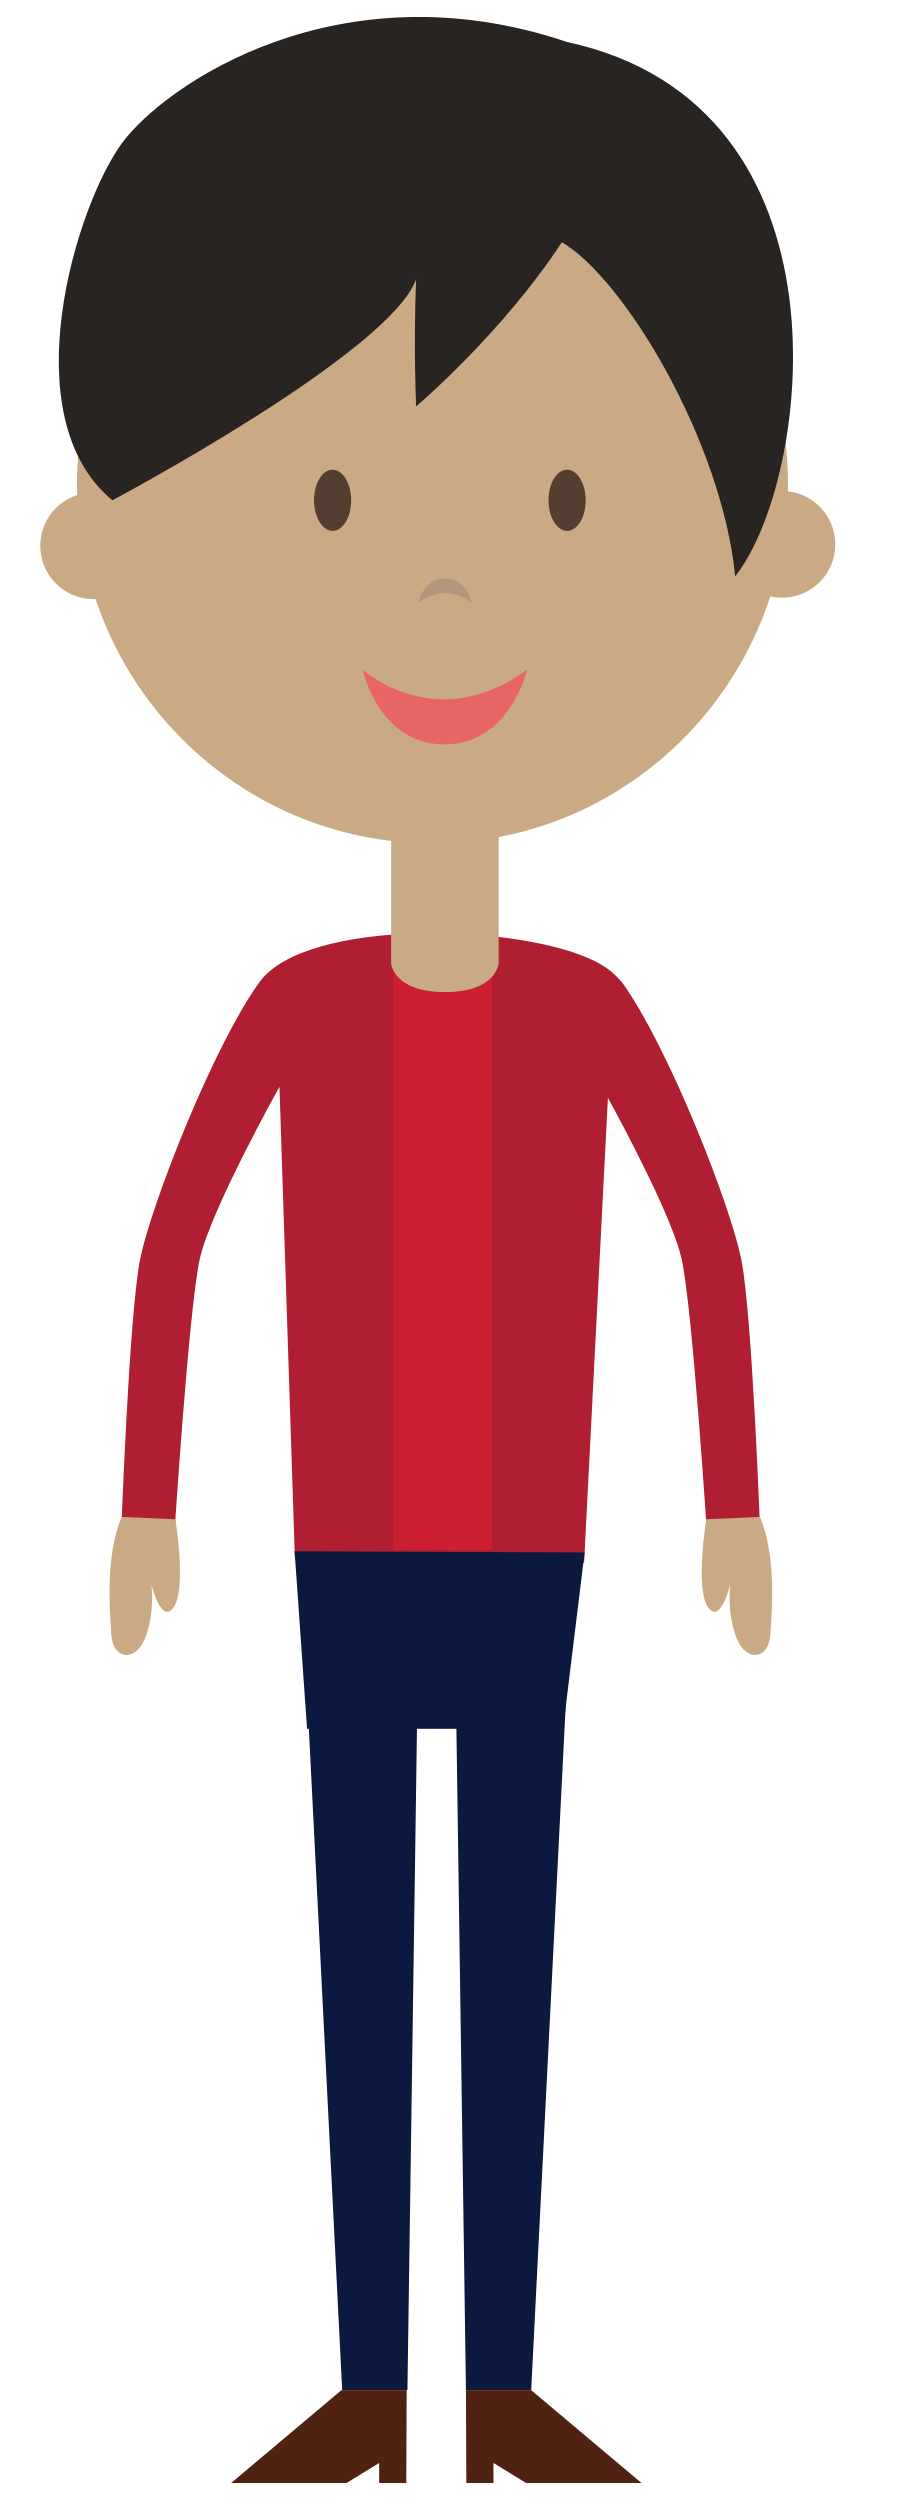
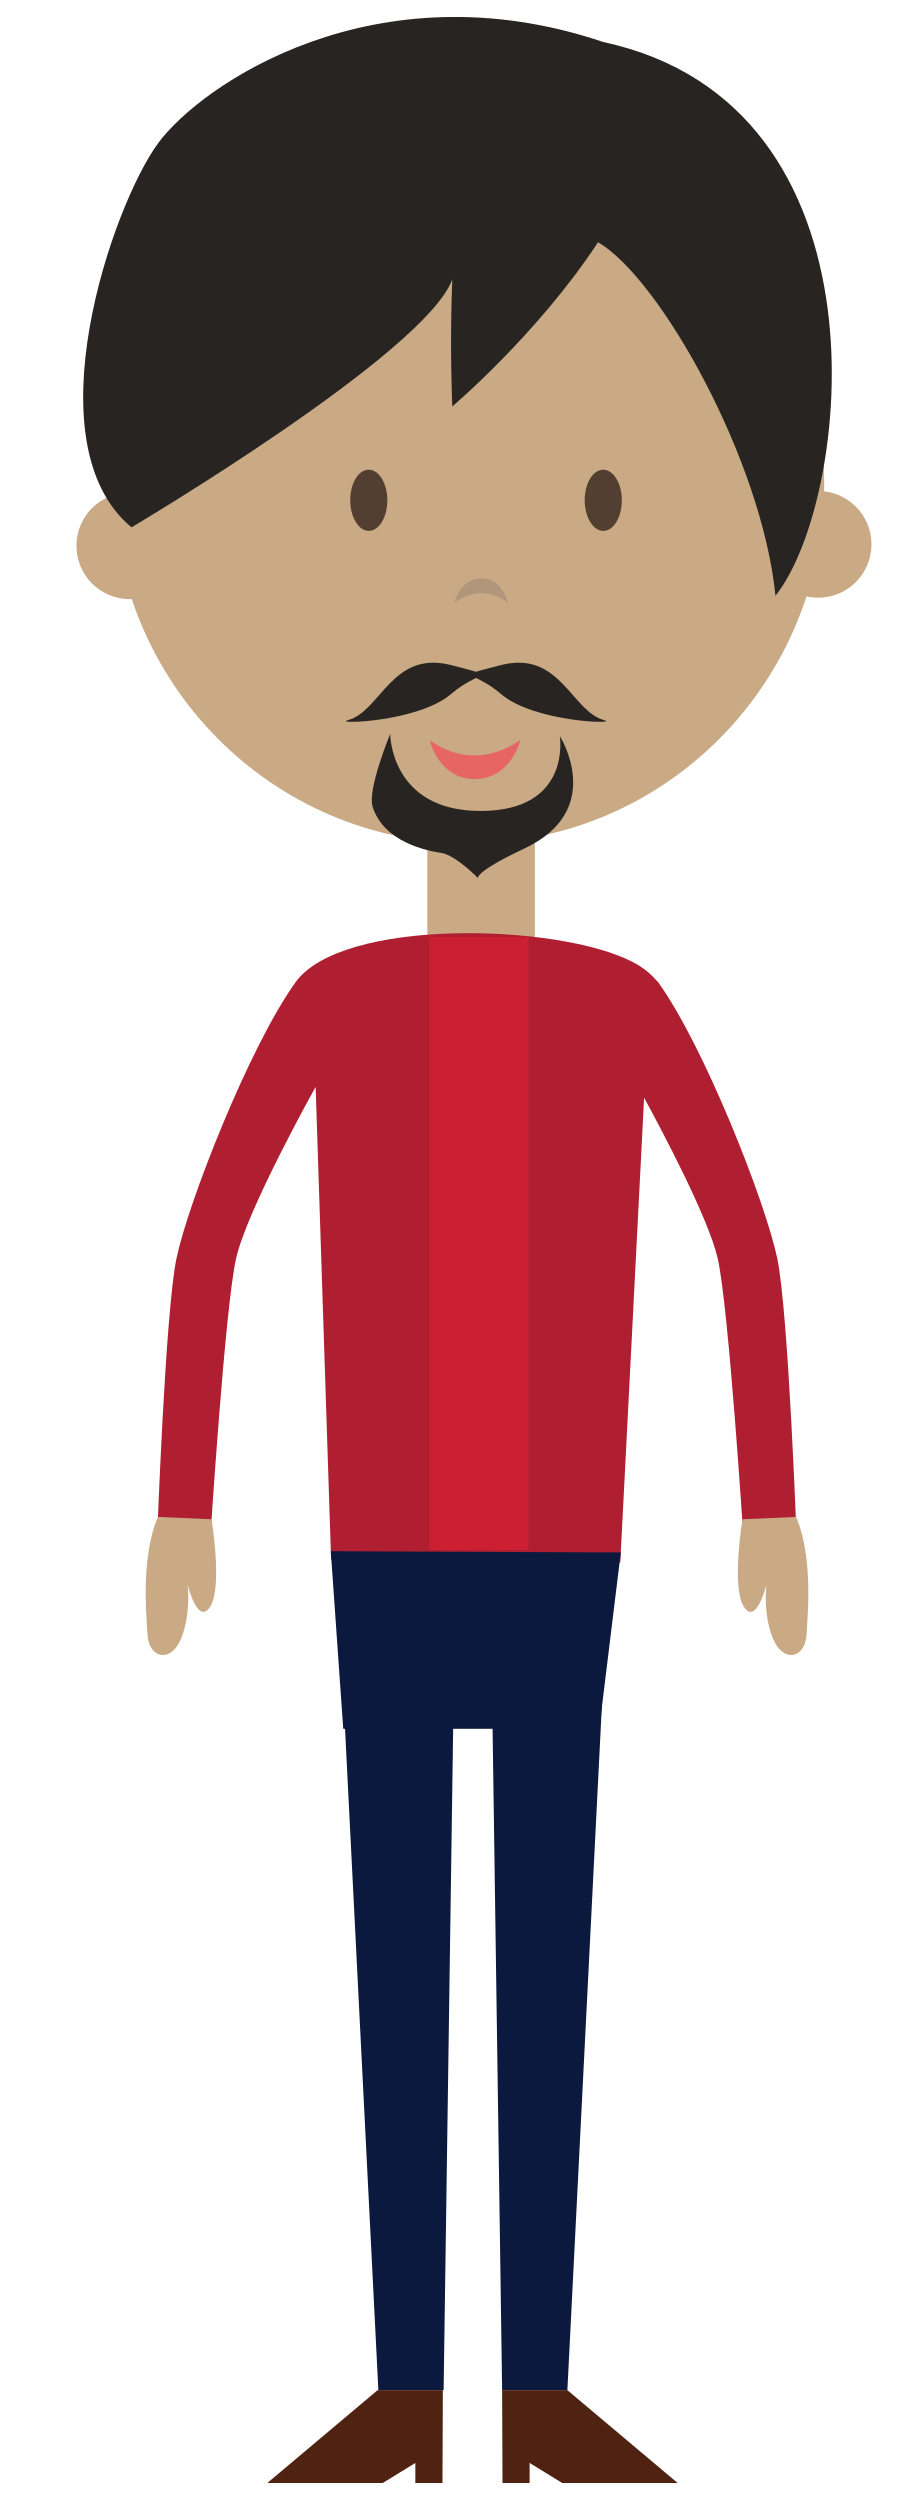
- <svg xmlns="http://www.w3.org/2000/svg" version="1.1" id="ciudadano" x="0px" y="0px" width="57.138px" height="159px" viewBox="4.301 0 57.138 159" enable-background="new 4.301 0 57.138 159" xml:space="preserve">
+ <svg xmlns="http://www.w3.org/2000/svg" version="1.1" id="ciudadano" x="0px" y="0px" width="57.139px" height="159px" viewBox="0 0 57.139 159" enable-background="new 0 0 57.139 159" xml:space="preserve">
  <g>
    <g id="cabeza_ciudadano" class="cabeza">
-       <path fill="#C9AA85" d="M54.417,30.748c0.03,12.606-10.067,22.854-22.557,22.886C19.378,53.665,9.231,43.465,9.2,30.859   C9.17,18.251,19.266,8.003,31.748,7.973C44.238,7.942,54.387,18.141,54.417,30.748z" />
-       <path fill="#523F32" d="M26.635,31.814c0.002,1.074-0.524,1.949-1.18,1.951c-0.65,0-1.179-0.871-1.181-1.945   c-0.003-1.074,0.521-1.947,1.171-1.947C26.101,29.871,26.632,30.74,26.635,31.814z" />
-       <path fill="#523F32" d="M41.549,31.814c0.003,1.074-0.523,1.949-1.179,1.951c-0.65,0.002-1.18-0.871-1.183-1.945   c-0.002-1.074,0.522-1.945,1.173-1.947C41.016,29.871,41.547,30.74,41.549,31.814z" />
-       <path fill="#B2967B" d="M34.311,38.344c0,0-0.691-0.621-1.703-0.619c-0.975,0.002-1.724,0.627-1.724,0.627s0.347-1.562,1.721-1.565   C33.977,36.783,34.311,38.344,34.311,38.344z" />
-       <circle fill="#C9AA85" cx="10.254" cy="34.713" r="3.393" />
-       <circle fill="#C9AA85" cx="54.033" cy="34.622" r="3.393" />
-       <path fill="#272421" d="M40.368,2.672C40.368,2.673,40.368,2.673,40.368,2.672C25.832-2.23,14.773,5.408,12.058,9.105   c-2.915,3.963-7.046,17.374-0.611,22.713c0,0,17.601-9.346,19.318-14.05c-0.174,4.261,0,8.081,0,8.081s5.439-4.604,9.271-10.443   C43.987,17.71,50.204,28.046,51.06,36.65C55.863,30.628,58.981,6.685,40.368,2.672z" />
-       <path fill="#E76565" d="M27.367,42.594c0,0,2.119,1.895,5.201,1.887c2.972-0.006,5.26-1.912,5.26-1.912s-1.063,4.766-5.253,4.775   C28.383,47.354,27.367,42.594,27.367,42.594z" />
+       <path fill="#C9AA85" d="M34.017,61.263c0,0-0.123,1.833-3.419,1.833c-3.297,0-3.42-1.833-3.42-1.833V50.934h6.839V61.263z" />
+       <path fill="#C9AA85" d="M52.417,30.748c0.03,12.606-10.066,22.854-22.557,22.886C17.378,53.665,7.231,43.465,7.2,30.859    C7.17,18.251,17.266,8.003,29.748,7.973C42.238,7.942,52.387,18.141,52.417,30.748z" />
+       <circle fill="#C9AA85" cx="8.254" cy="34.713" r="3.393" />
+       <circle fill="#C9AA85" cx="52.033" cy="34.622" r="3.393" />
+       <path fill="#523F32" d="M24.635,31.814c0.003,1.074-0.523,1.949-1.18,1.951c-0.649,0-1.179-0.871-1.181-1.945    c-0.003-1.074,0.521-1.947,1.171-1.947C24.101,29.871,24.632,30.74,24.635,31.814z" />
+       <path fill="#523F32" d="M39.549,31.814c0.003,1.074-0.522,1.949-1.179,1.951c-0.649,0.002-1.18-0.871-1.183-1.945    c-0.002-1.074,0.521-1.945,1.173-1.947C39.016,29.871,39.547,30.74,39.549,31.814z" />
+       <path fill="#B2967B" d="M32.311,38.344c0,0-0.691-0.621-1.703-0.619c-0.976,0.002-1.725,0.627-1.725,0.627    s0.348-1.562,1.722-1.565C31.977,36.783,32.311,38.344,32.311,38.344z" />
+       <path fill="#272421" d="M38.368,2.672C38.368,2.673,38.368,2.673,38.368,2.672C23.832-2.23,12.773,5.408,10.058,9.105    c-2.915,3.963-8.129,19.093-1.694,24.432c0,0,18.684-11.065,20.401-15.769c-0.175,4.261,0,8.081,0,8.081s5.438-4.604,9.271-10.443    c3.951,2.304,10.428,13.881,11.284,22.485C54.123,31.869,56.981,6.685,38.368,2.672z" />
+       <path fill="#E76565" d="M27.321,47.059c0,0,1.172,0.994,2.876,0.989c1.643-0.003,2.908-1.002,2.908-1.002    s-0.588,2.499-2.905,2.503C27.882,49.554,27.321,47.059,27.321,47.059z" />
+       <path fill="#272421" d="M24.816,46.673c0,0,0,4.904,5.745,4.904c5.828,0,5.044-4.764,5.044-4.764s2.984,4.684-2.242,7.146  c-3.298,1.554-2.95,1.901-2.95,1.901s-1.426-1.482-2.374-1.621s-3.643-0.7-4.344-2.942C23.358,50.219,24.816,46.673,24.816,46.673z" />
+       <path fill="#272421" d="M31.846,42.303c3.783-0.981,4.483,2.942,6.586,3.503c0.977,0.26-4.484,0.14-6.586-1.681  C30.152,42.656,28.727,43.112,31.846,42.303z" />
+       <path fill="#272421" d="M28.705,42.303c-3.783-0.981-4.483,2.942-6.586,3.503c-0.977,0.26,4.484,0.14,6.586-1.681  C30.399,42.656,31.825,43.112,28.705,42.303z" />
    </g>
-     <path fill="#AF1F31" d="M51.437,80.049c-0.715-3.484-4.621-13.47-7.578-17.58c-0.037-0.053-0.086-0.086-0.129-0.131   c-0.363-0.426-0.842-0.818-1.488-1.154c-4.753-2.467-18.487-2.822-21.444,1.285c-2.956,4.109-6.862,14.096-7.578,17.58   c-0.715,3.482-1.228,17.854-1.228,17.854h3.379c0,0,0.937-14.729,1.64-17.854c0.702-3.126,5.064-10.927,5.064-10.927l0.982,30.058   l18.392,0.199l1.516-29.562c1.075,1.973,4.106,7.67,4.683,10.232c0.702,3.125,1.64,17.854,1.64,17.854h3.379   C52.665,97.902,52.152,83.531,51.437,80.049z" />
-     <polygon fill="#0C193E" points="23.038,98.658 23.83,109.951 40.11,109.951 41.483,98.736  " />
-     <polygon fill="#0C193E" points="23.83,107.691 26.064,152.014 30.214,152.014 30.853,107.691  " />
-     <polygon fill="#0C193E" points="40.319,107.691 38.085,152.014 33.935,152.014 33.296,107.691  " />
-     <polygon fill="#502212" points="33.935,152.014 33.959,157.92 35.684,157.92 35.684,156.643 37.759,157.92 45.101,157.92    38.085,152.014  " />
-     <polygon fill="#502212" points="30.165,152.014 30.141,157.92 28.416,157.92 28.416,156.643 26.341,157.92 18.999,157.92    26.015,152.014  " />
-     <path fill="#C9AA85" d="M11.38,99.18c-0.198,1.738-0.1,3.248,0,4.791c0.101,1.541,1.512,1.809,2.15,0.211   c0.638-1.596,0.403-3.404,0.403-3.404s0.639,2.646,1.437,1.404c0.798-1.244,0.084-5.557,0.084-5.557l-3.407-0.148   C12.047,96.477,11.578,97.439,11.38,99.18z" />
-     <path fill="#C9AA85" d="M53.296,99.18c0.198,1.738,0.1,3.248,0,4.791c-0.101,1.541-1.512,1.809-2.15,0.211   c-0.638-1.596-0.403-3.404-0.403-3.404s-0.639,2.646-1.437,1.404c-0.798-1.244-0.084-5.557-0.084-5.557l3.407-0.148   C52.629,96.477,53.098,97.439,53.296,99.18z" />
-     <rect x="29.302" y="59.596" fill="#CC2032" width="6.299" height="38.978" />
-     <path fill="#C9AA85" d="M36.017,61.263c0,0-0.123,1.833-3.419,1.833s-3.42-1.833-3.42-1.833V50.934h6.839V61.263z" />
+     <path fill="#AF1F31" d="M49.437,80.049c-0.715-3.484-4.621-13.47-7.578-17.58c-0.037-0.053-0.086-0.086-0.129-0.131   c-0.363-0.426-0.842-0.818-1.488-1.154c-4.753-2.467-18.487-2.822-21.444,1.285c-2.956,4.109-6.861,14.096-7.577,17.58   c-0.716,3.482-1.229,17.854-1.229,17.854h3.379c0,0,0.938-14.729,1.641-17.854c0.701-3.126,5.063-10.927,5.063-10.927l0.982,30.058   l18.392,0.199l1.516-29.562c1.075,1.973,4.106,7.67,4.684,10.232c0.702,3.125,1.64,17.854,1.64,17.854h3.379   C50.665,97.902,50.152,83.531,49.437,80.049z" />
+     <polygon fill="#0C193E" points="21.038,98.658 21.83,109.951 38.11,109.951 39.483,98.736  " />
+     <polygon fill="#0C193E" points="21.83,107.691 24.064,152.014 28.214,152.014 28.853,107.691  " />
+     <polygon fill="#0C193E" points="38.319,107.691 36.085,152.014 31.935,152.014 31.296,107.691  " />
+     <polygon fill="#502212" points="31.935,152.014 31.959,157.92 33.684,157.92 33.684,156.643 35.759,157.92 43.101,157.92    36.085,152.014  " />
+     <polygon fill="#502212" points="28.165,152.014 28.141,157.92 26.416,157.92 26.416,156.643 24.341,157.92 16.999,157.92    24.015,152.014  " />
+     <path fill="#C9AA85" d="M9.38,99.18c-0.197,1.738-0.1,3.248,0,4.791c0.102,1.541,1.513,1.81,2.15,0.211   c0.638-1.596,0.403-3.404,0.403-3.404s0.639,2.646,1.437,1.404c0.798-1.244,0.084-5.557,0.084-5.557l-3.407-0.148   C10.047,96.477,9.578,97.439,9.38,99.18z" />
+     <path fill="#C9AA85" d="M51.296,99.18c0.198,1.738,0.101,3.248,0,4.791c-0.101,1.541-1.512,1.81-2.149,0.211   c-0.639-1.596-0.403-3.404-0.403-3.404s-0.639,2.646-1.437,1.404c-0.799-1.244-0.084-5.557-0.084-5.557l3.406-0.148   C50.629,96.477,51.098,97.439,51.296,99.18z" />
+     <rect x="27.302" y="59.596" fill="#CC2032" width="6.3" height="38.978" />
  </g>
</svg>
